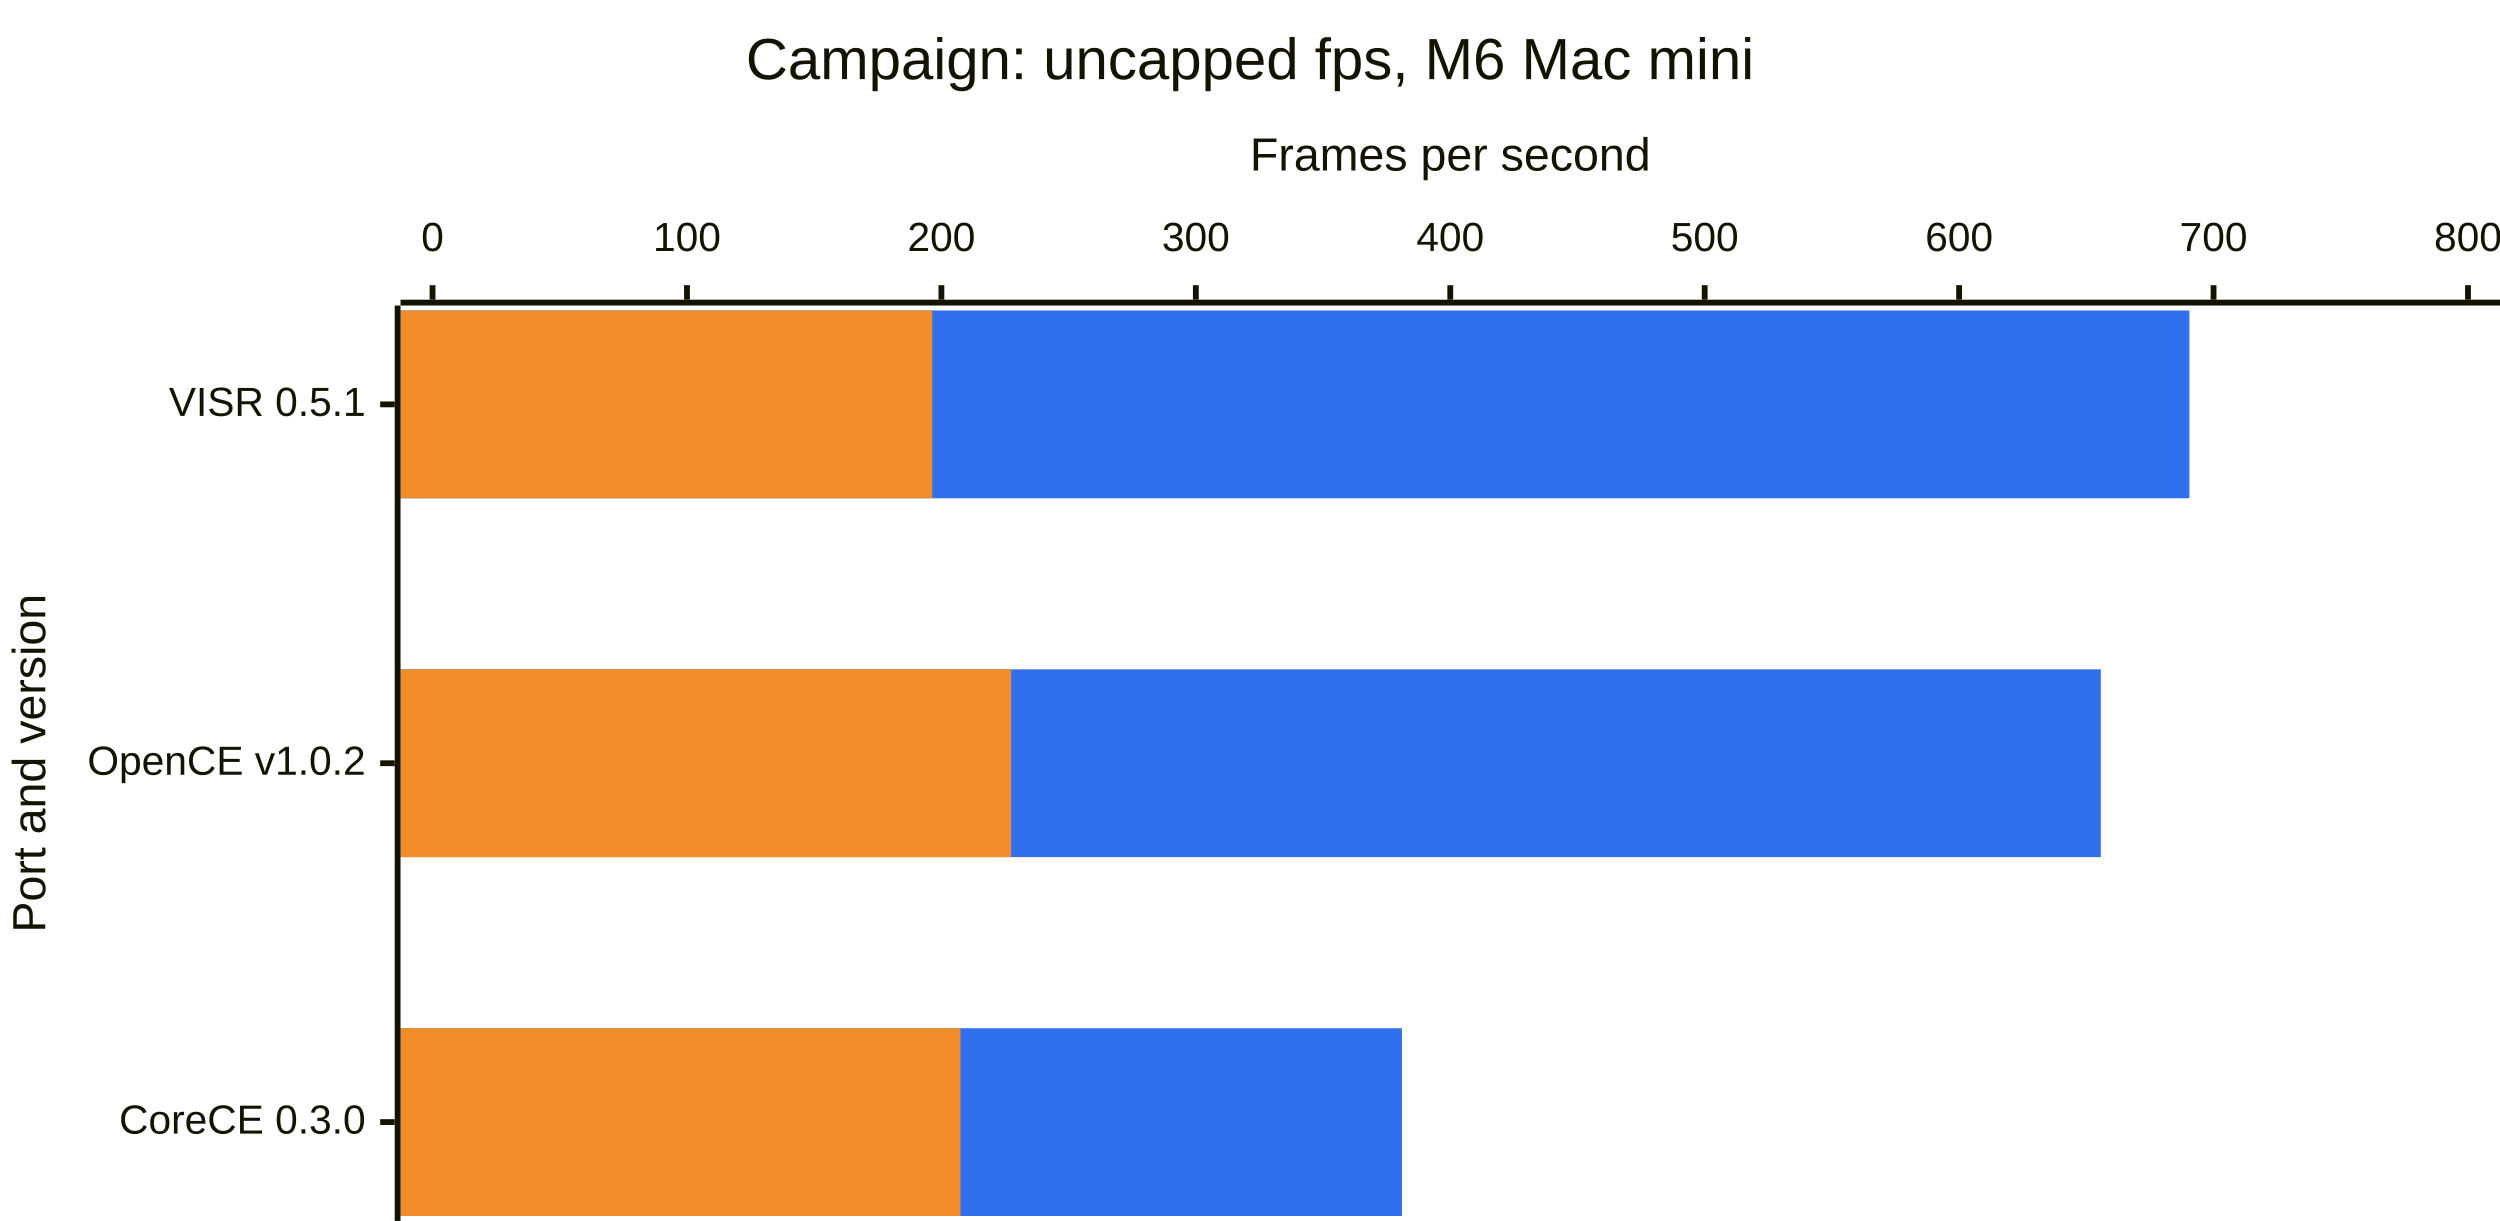
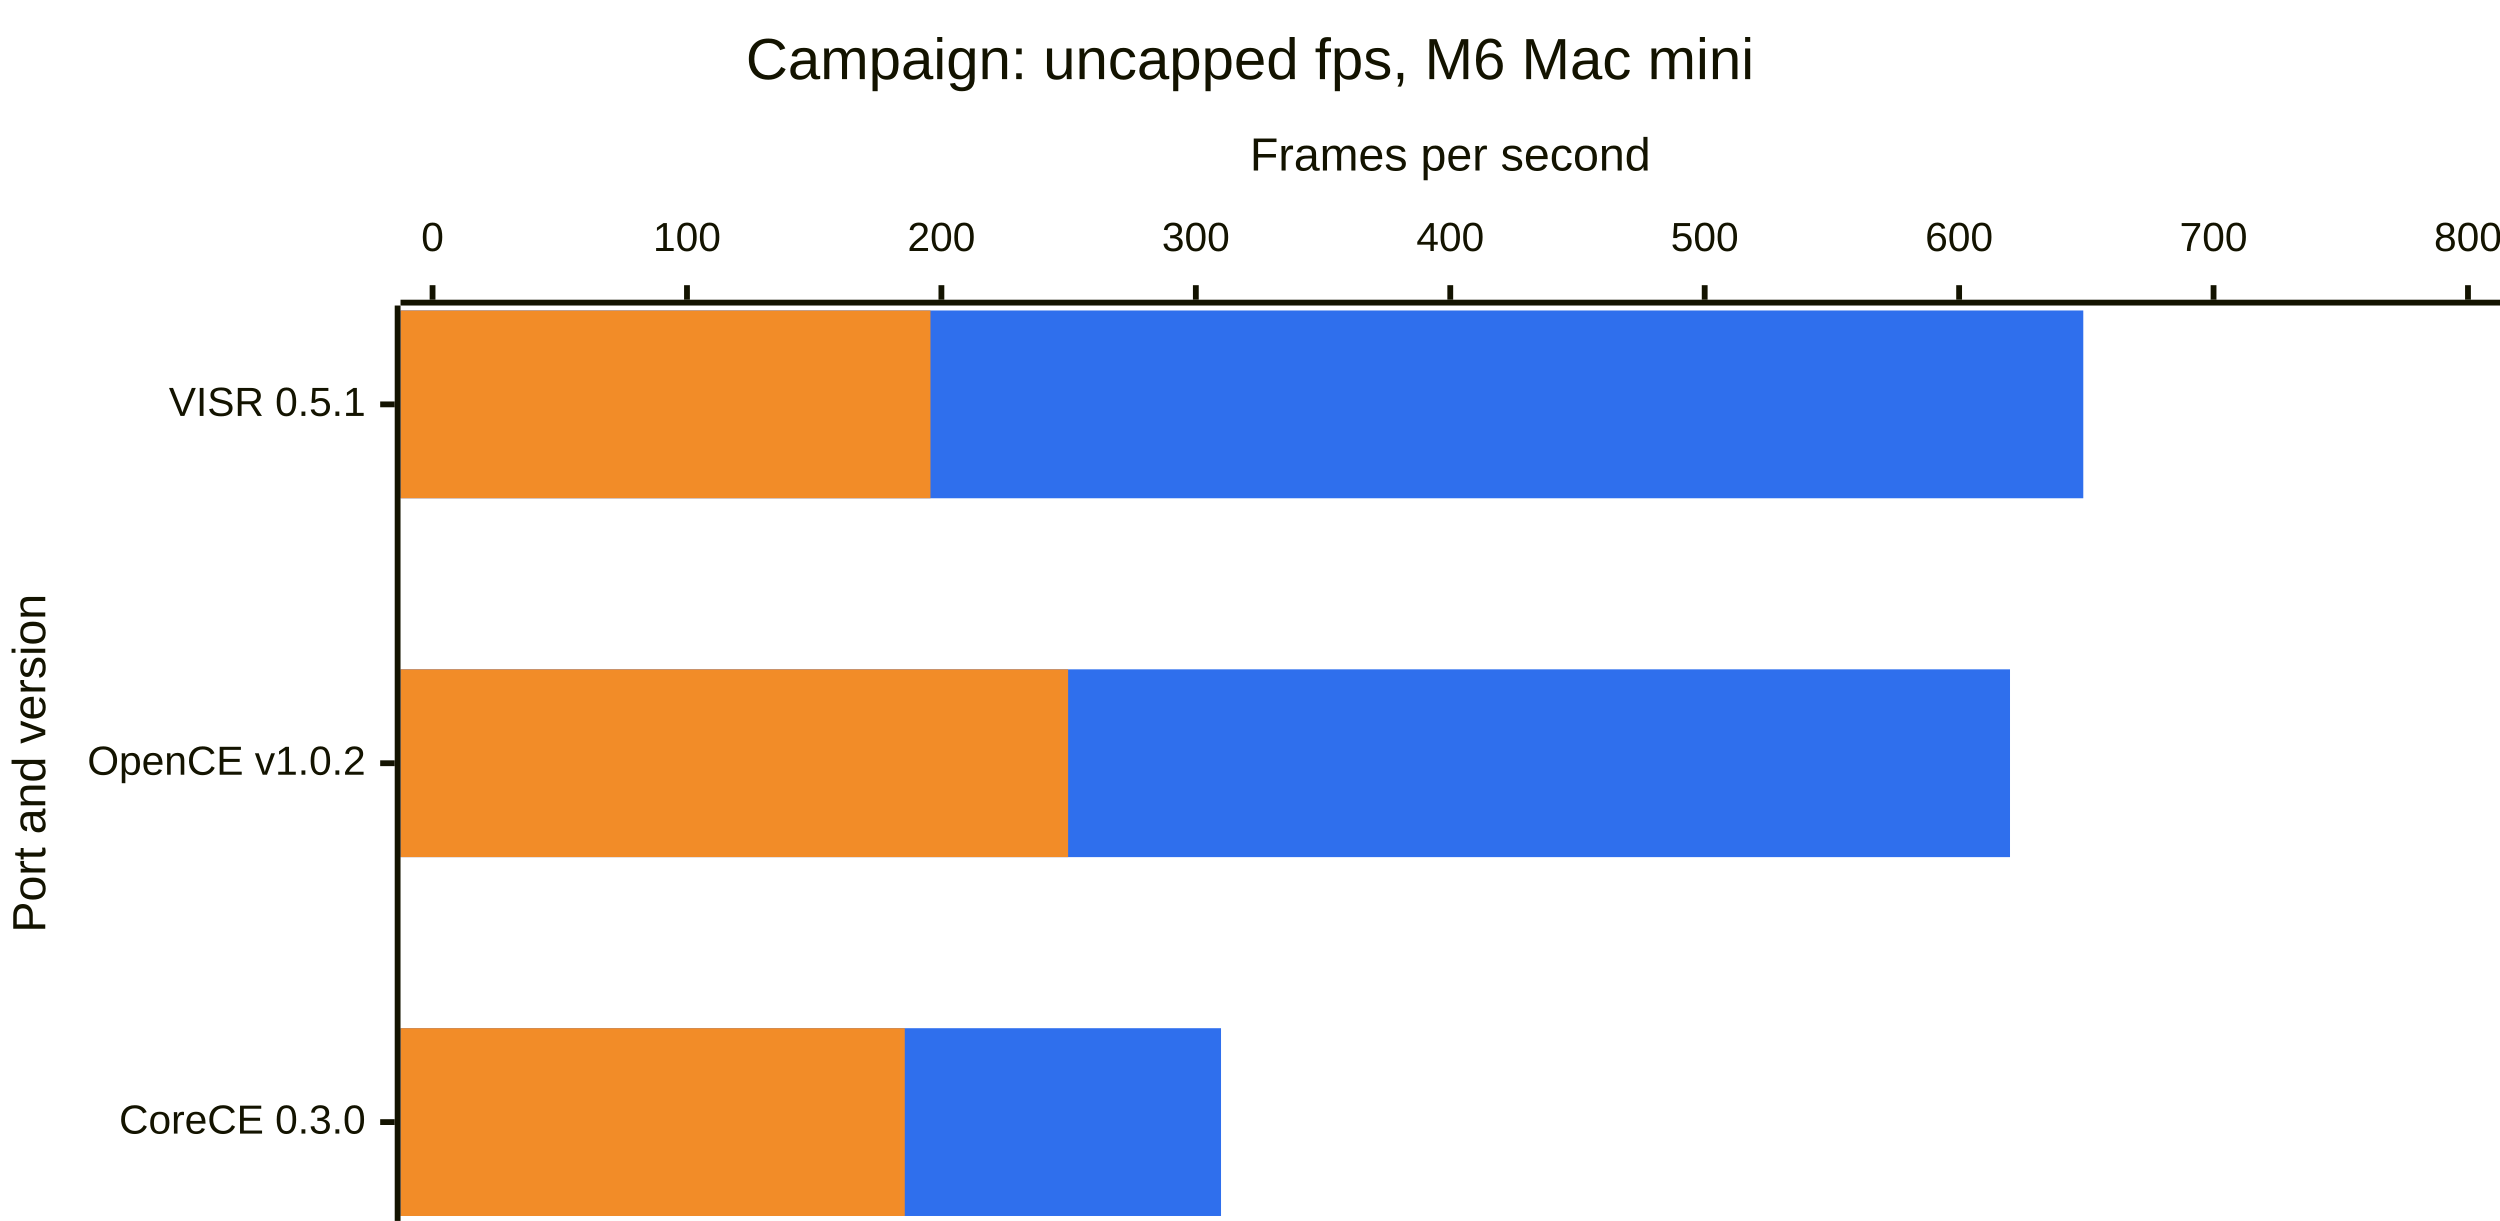
<svg xmlns="http://www.w3.org/2000/svg" id="static" width="100%" style="max-width: 860px;" viewBox="0 0 860 420" role="graphics-document document" aria-roledescription="xychart">
  <style>#static{font-family:"trebuchet ms",verdana,arial,sans-serif;font-size:16px;fill:#333;}@keyframes edge-animation-frame{from{stroke-dashoffset:0;}}@keyframes dash{to{stroke-dashoffset:0;}}#static .edge-animation-slow{stroke-dasharray:9,5!important;stroke-dashoffset:900;animation:dash 50s linear infinite;stroke-linecap:round;}#static .edge-animation-fast{stroke-dasharray:9,5!important;stroke-dashoffset:900;animation:dash 20s linear infinite;stroke-linecap:round;}#static .error-icon{fill:#552222;}#static .error-text{fill:#552222;stroke:#552222;}#static .edge-thickness-normal{stroke-width:1px;}#static .edge-thickness-thick{stroke-width:3.5px;}#static .edge-pattern-solid{stroke-dasharray:0;}#static .edge-thickness-invisible{stroke-width:0;fill:none;}#static .edge-pattern-dashed{stroke-dasharray:3;}#static .edge-pattern-dotted{stroke-dasharray:2;}#static .marker{fill:#333333;stroke:#333333;}#static .marker.cross{stroke:#333333;}#static svg{font-family:"trebuchet ms",verdana,arial,sans-serif;font-size:16px;}#static p{margin:0;}#static :root{--mermaid-font-family:"trebuchet ms",verdana,arial,sans-serif;}</style>
  <g />
  <g class="main">
    <rect width="860" height="420" class="background" fill="white" />
    <g class="chart-title">
      <text x="0" y="0" fill="#131300" font-size="20" dominant-baseline="middle" text-anchor="middle" transform="translate(430, 21.55078) rotate(0)">Campaign: uncapped fps, M6 Mac mini</text>
    </g>
    <g class="plot">
      <g class="bar-plot-0">
-         <rect x="137.781" y="106.802" width="615.365" height="64.6" fill="#2f6fed" stroke="#2f6fed" stroke-width="0" />
-         <rect x="137.781" y="230.251" width="584.907" height="64.6" fill="#2f6fed" stroke="#2f6fed" stroke-width="0" />
-         <rect x="137.781" y="353.7" width="344.48" height="64.6" fill="#2f6fed" stroke="#2f6fed" stroke-width="0" />
+         <rect x="137.781" y="106.802" width="578.868" height="64.6" fill="#2f6fed" stroke="#2f6fed" stroke-width="0" />
+         <rect x="137.781" y="230.251" width="553.661" height="64.6" fill="#2f6fed" stroke="#2f6fed" stroke-width="0" />
+         <rect x="137.781" y="353.7" width="282.251" height="64.6" fill="#2f6fed" stroke="#2f6fed" stroke-width="0" />
      </g>
      <g class="bar-plot-1">
-         <rect x="137.781" y="106.802" width="182.912" height="64.6" fill="#f28c28" stroke="#f28c28" stroke-width="0" />
-         <rect x="137.781" y="230.251" width="210.044" height="64.6" fill="#f28c28" stroke="#f28c28" stroke-width="0" />
-         <rect x="137.781" y="353.7" width="192.627" height="64.6" fill="#f28c28" stroke="#f28c28" stroke-width="0" />
+         <rect x="137.781" y="106.802" width="182.299" height="64.6" fill="#f28c28" stroke="#f28c28" stroke-width="0" />
+         <rect x="137.781" y="230.251" width="229.649" height="64.6" fill="#f28c28" stroke="#f28c28" stroke-width="0" />
+         <rect x="137.781" y="353.7" width="173.459" height="64.6" fill="#f28c28" stroke="#f28c28" stroke-width="0" />
      </g>
    </g>
    <g class="left-axis">
      <g class="axisl-line">
        <path d="M 136.781,105.102 L 136.781,420" fill="none" stroke="#131300" stroke-width="2" />
      </g>
      <g class="label">
        <text x="0" y="0" fill="#131300" font-size="14" dominant-baseline="middle" text-anchor="end" transform="translate(125.7813, 139.1016) rotate(0)">VISR 0.5.1</text>
        <text x="0" y="0" fill="#131300" font-size="14" dominant-baseline="middle" text-anchor="end" transform="translate(125.7813, 262.5508) rotate(0)">OpenCE v1.0.2</text>
        <text x="0" y="0" fill="#131300" font-size="14" dominant-baseline="middle" text-anchor="end" transform="translate(125.7813, 386) rotate(0)">CoreCE 0.3.0</text>
      </g>
      <g class="ticks">
        <path d="M 135.781,139.102 L 130.781,139.102" fill="none" stroke="#131300" stroke-width="2" />
        <path d="M 135.781,262.551 L 130.781,262.551" fill="none" stroke="#131300" stroke-width="2" />
        <path d="M 135.781,386 L 130.781,386" fill="none" stroke="#131300" stroke-width="2" />
      </g>
      <g class="title">
        <text x="0" y="0" fill="#131300" font-size="16" dominant-baseline="text-before-edge" text-anchor="middle" transform="translate(5, 262.5508) rotate(270)">Port and version</text>
      </g>
    </g>
    <g class="top-axis">
      <g class="axis-line">
        <path d="M 137.781,104.102 L 860,104.102" fill="none" stroke="#131300" stroke-width="2" />
      </g>
      <g class="label">
        <text x="0" y="0" fill="#131300" font-size="14" dominant-baseline="text-before-edge" text-anchor="middle" transform="translate(148.7969, 77.10156) rotate(0)">0</text>
        <text x="0" y="0" fill="#131300" font-size="14" dominant-baseline="text-before-edge" text-anchor="middle" transform="translate(236.3203, 77.10156) rotate(0)">100</text>
        <text x="0" y="0" fill="#131300" font-size="14" dominant-baseline="text-before-edge" text-anchor="middle" transform="translate(323.8438, 77.10156) rotate(0)">200</text>
        <text x="0" y="0" fill="#131300" font-size="14" dominant-baseline="text-before-edge" text-anchor="middle" transform="translate(411.3672, 77.10156) rotate(0)">300</text>
        <text x="0" y="0" fill="#131300" font-size="14" dominant-baseline="text-before-edge" text-anchor="middle" transform="translate(498.8906, 77.10156) rotate(0)">400</text>
        <text x="0" y="0" fill="#131300" font-size="14" dominant-baseline="text-before-edge" text-anchor="middle" transform="translate(586.4141, 77.10156) rotate(0)">500</text>
        <text x="0" y="0" fill="#131300" font-size="14" dominant-baseline="text-before-edge" text-anchor="middle" transform="translate(673.9375, 77.10156) rotate(0)">600</text>
        <text x="0" y="0" fill="#131300" font-size="14" dominant-baseline="text-before-edge" text-anchor="middle" transform="translate(761.4609, 77.10156) rotate(0)">700</text>
        <text x="0" y="0" fill="#131300" font-size="14" dominant-baseline="text-before-edge" text-anchor="middle" transform="translate(848.9844, 77.10156) rotate(0)">800</text>
      </g>
      <g class="ticks">
        <path d="M 148.797,103.102 L 148.797,98.102" fill="none" stroke="#131300" stroke-width="2" />
        <path d="M 236.32,103.102 L 236.32,98.102" fill="none" stroke="#131300" stroke-width="2" />
        <path d="M 323.844,103.102 L 323.844,98.102" fill="none" stroke="#131300" stroke-width="2" />
        <path d="M 411.367,103.102 L 411.367,98.102" fill="none" stroke="#131300" stroke-width="2" />
        <path d="M 498.891,103.102 L 498.891,98.102" fill="none" stroke="#131300" stroke-width="2" />
        <path d="M 586.414,103.102 L 586.414,98.102" fill="none" stroke="#131300" stroke-width="2" />
        <path d="M 673.938,103.102 L 673.938,98.102" fill="none" stroke="#131300" stroke-width="2" />
        <path d="M 761.461,103.102 L 761.461,98.102" fill="none" stroke="#131300" stroke-width="2" />
        <path d="M 848.984,103.102 L 848.984,98.102" fill="none" stroke="#131300" stroke-width="2" />
      </g>
      <g class="title">
        <text x="0" y="0" fill="#131300" font-size="16" dominant-baseline="text-before-edge" text-anchor="middle" transform="translate(498.8906, 48.10156) rotate(0)">Frames per second</text>
      </g>
    </g>
  </g>
  <g class="mermaid-tmp-group" />
</svg>
